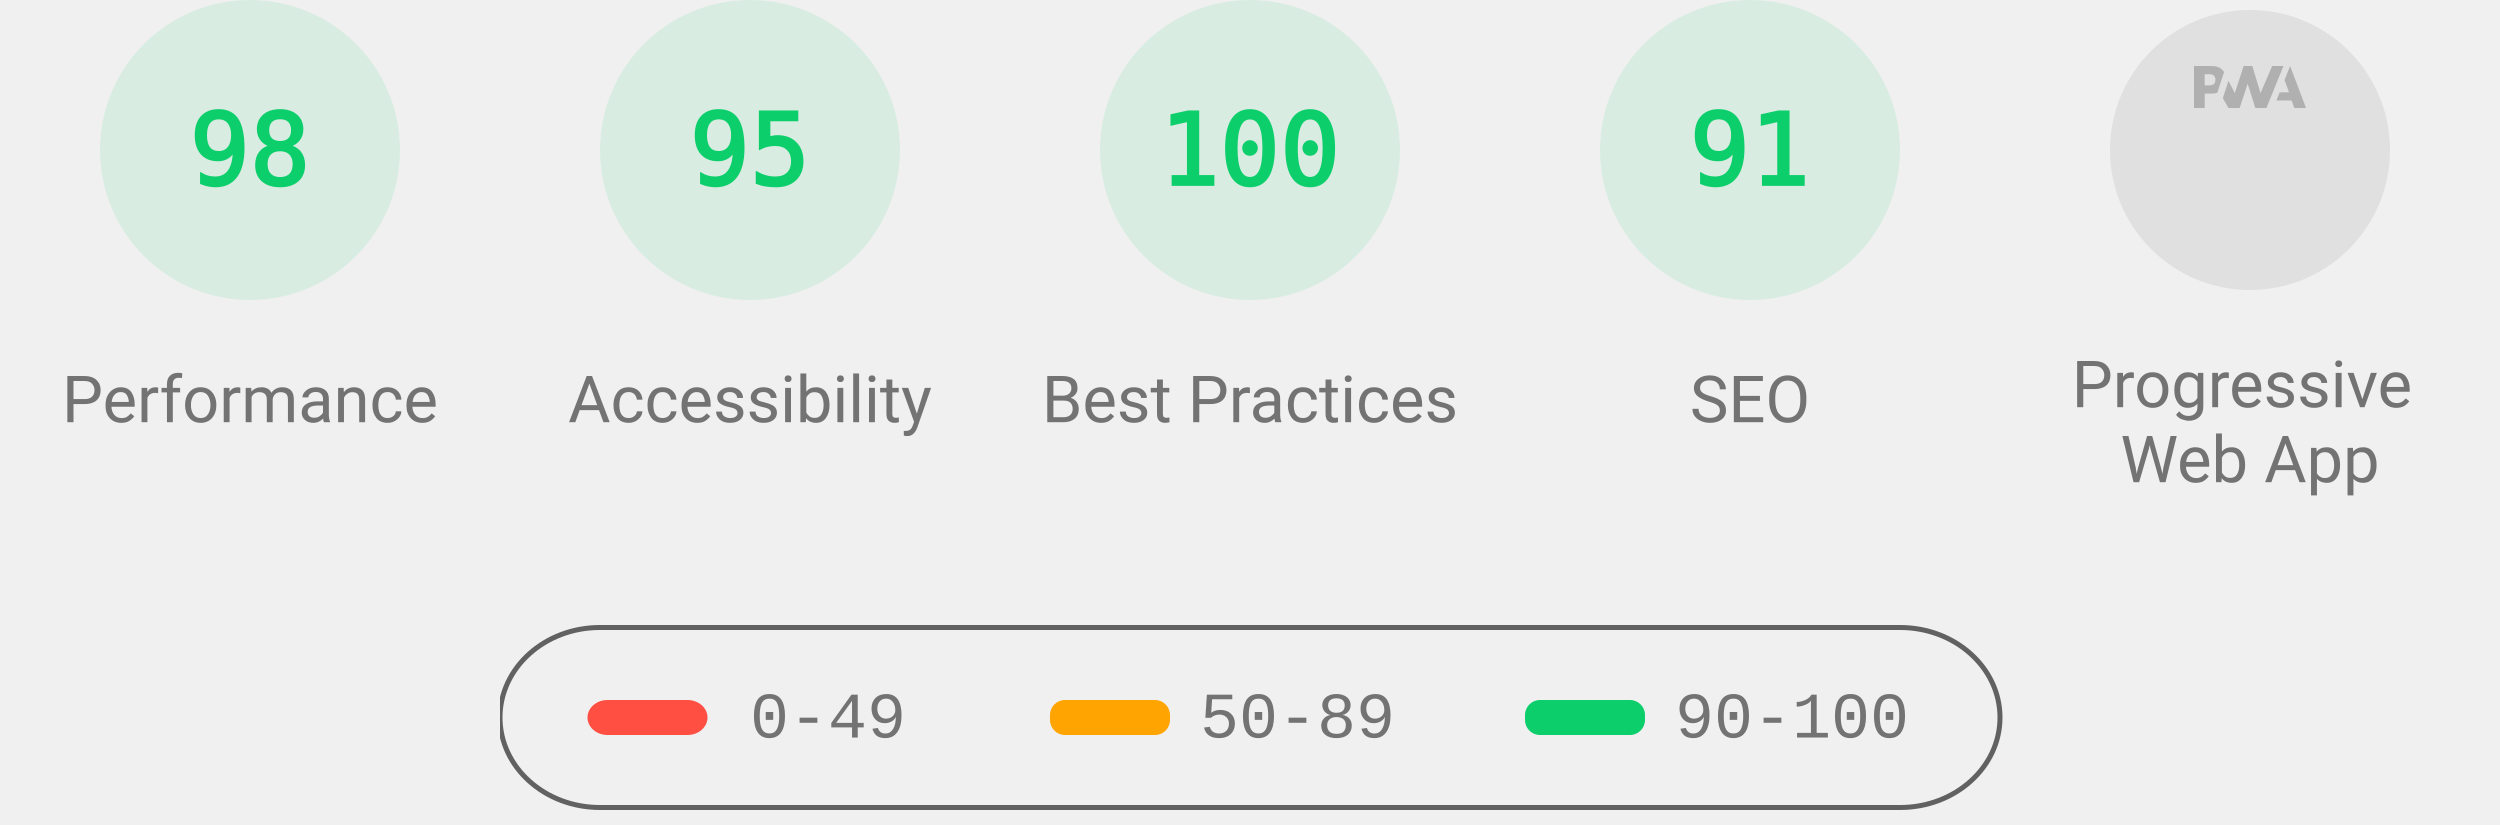
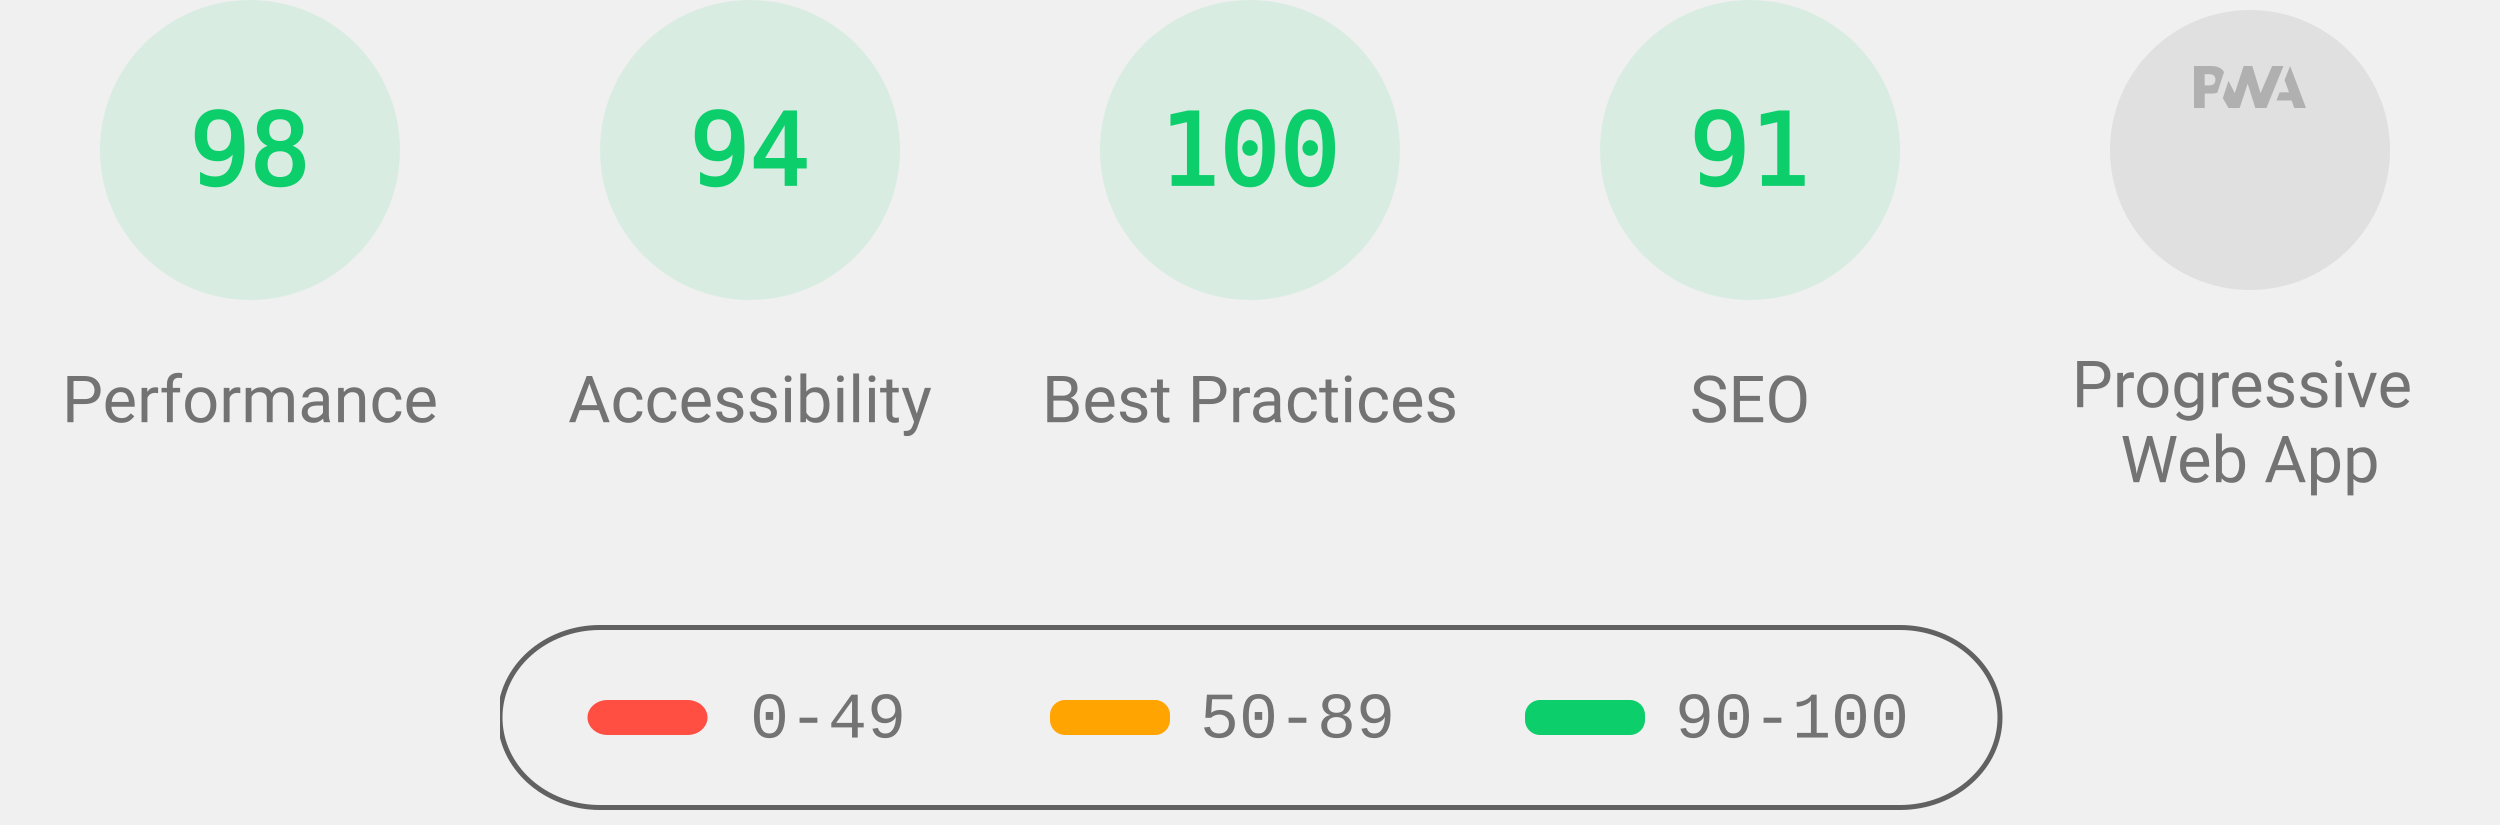
<svg xmlns="http://www.w3.org/2000/svg" class="theme--agnostic" fill="none" width="1000" height="330">
  <style>
			.gauge-base {
				opacity: 0.1
			}

			.gauge-arc {
				fill: none;
				animation-delay: 250ms;
				stroke-linecap: round;
				transform: rotate(-90deg);
				transform-origin: 100px 60px;
				animation: load-gauge 1s ease forwards
			}

			.guage-text {
				font-size: 40px;
				font-family: monospace;
				text-align: center
			}

			.guage-red {
				color: #ff4e42;
				fill: #ff4e42;
				stroke: #ff4e42
			}
			.guage-orange {
				color: #ffa400;
				fill: #ffa400;
				stroke: #ffa400
			}
			.guage-green {
				color: #0cce6b;
				fill: #0cce6b;
				stroke: #0cce6b
			}
			.theme--agnostic .guage-undefined {
				color: #5c5c5c;
				fill: #5c5c5c;
				stroke: #5c5c5c
			}
			.theme--light .guage-undefined {
				color: #1e1e1e;
				fill: #1e1e1e;
				stroke: #1e1e1e
			}
			.theme--dark .guage-undefined {
				color: #f5f5f5;
				fill: #f5f5f5;
				stroke: #f5f5f5
			}

			.guage-title {
				stroke: none;
				font-size: 26px;
				line-height: 26px;
				font-family: Roboto, Halvetica, Arial, sans-serif
			}
			.metric.guage-title {
				font-family: 'Courier New', Courier, monospace
			}
			.theme--agnostic .guage-title {
				color: #737373;
				fill: #737373
			}
			.theme--light .guage-title {
				color: #212121;
				fill: #212121
			}
			.theme--dark .guage-title {
				color: #f5f5f5;
				fill: #f5f5f5
			}

			@keyframes load-gauge {
				from {
					stroke-dasharray: 0 352.858
				}
			}
			.lh-gauge--pwa__disc {
				fill: #e0e0e0
			}
			.lh-gauge--pwa__logo {
				position: relative;
				fill: #b0b0b0
			}
			.lh-gauge--pwa__invisible {
				display: none
			}
			.lh-gauge--pwa__visible {
				display: inline
			}
			.guage-invisible {
				display: none
			}
			.lh-gauge--pwa__logo--primary-color {
				fill: #304ffe
			}
			.theme--agnostic .lh-gauge--pwa__logo--secondary-color {
				fill: #787878
			}
			.theme--light .lh-gauge--pwa__logo--secondary-color {
				fill: #3d3d3d
			}
			.theme--dark .lh-gauge--pwa__logo--secondary-color {
				fill: #d8b6b6
			}
			.theme--light #svg_2 {
				stroke: #00000022
			}
			.theme--agnostic #svg_2 {
				stroke: #616161
			}
			.theme--light #svg_2 {
				stroke: #00000022
			}
			.theme--dark #svg_2 {
				stroke: #f5f5f566
			}
		</style>
  <svg class="guage-div guage-perf guage-green" viewBox="0 0 200 200" width="200" height="200" x="0" y="0">
    <circle class="gauge-base" r="56" cx="100" cy="60" stroke-width="8" />
    <circle class="gauge-arc guage-arc-1" r="56" cx="100" cy="60" stroke-width="8" style="stroke-dasharray: 344.821, 351.858;" />
    <text class="guage-text" x="100px" y="60px" alignment-baseline="central" dominant-baseline="central" text-anchor="middle">98</text>
    <text class="guage-title" x="100px" y="160px" alignment-baseline="central" dominant-baseline="central" text-anchor="middle">Performance</text>
  </svg>,<svg class="guage-div guage-perf guage-green" viewBox="0 0 200 200" width="200" height="200" x="200" y="0">
    <circle class="gauge-base" r="56" cx="100" cy="60" stroke-width="8" />
-     <circle class="gauge-arc guage-arc-1" r="56" cx="100" cy="60" stroke-width="8" style="stroke-dasharray: 334.265, 351.858;" />
-     <text class="guage-text" x="100px" y="60px" alignment-baseline="central" dominant-baseline="central" text-anchor="middle">95</text>
+     <circle class="gauge-arc guage-arc-1" r="56" cx="100" cy="60" stroke-width="8" style="stroke-dasharray: 330.747, 351.858;" />
+     <text class="guage-text" x="100px" y="60px" alignment-baseline="central" dominant-baseline="central" text-anchor="middle">94</text>
    <text class="guage-title" x="100px" y="160px" alignment-baseline="central" dominant-baseline="central" text-anchor="middle">Accessibility</text>
  </svg>,<svg class="guage-div guage-perf guage-green" viewBox="0 0 200 200" width="200" height="200" x="400" y="0">
    <circle class="gauge-base" r="56" cx="100" cy="60" stroke-width="8" />
    <circle class="gauge-arc guage-arc-1" r="56" cx="100" cy="60" stroke-width="8" style="stroke-dasharray: 351.858, 351.858;" />
    <text class="guage-text" x="100px" y="60px" alignment-baseline="central" dominant-baseline="central" text-anchor="middle">100</text>
    <text class="guage-title" x="100px" y="160px" alignment-baseline="central" dominant-baseline="central" text-anchor="middle">Best Practices</text>
  </svg>,<svg class="guage-div guage-perf guage-green" viewBox="0 0 200 200" width="200" height="200" x="600" y="0">
    <circle class="gauge-base" r="56" cx="100" cy="60" stroke-width="8" />
    <circle class="gauge-arc guage-arc-1" r="56" cx="100" cy="60" stroke-width="8" style="stroke-dasharray: 320.191, 351.858;" />
    <text class="guage-text" x="100px" y="60px" alignment-baseline="central" dominant-baseline="central" text-anchor="middle">91</text>
    <text class="guage-title" x="100px" y="160px" alignment-baseline="central" dominant-baseline="central" text-anchor="middle">SEO</text>
  </svg>,<svg class="guage-div guage-pwa" viewBox="0 0 200 200" width="200" height="200" x="800" y="0">
    <svg viewBox="0 0 60 60" width="112" height="112" x="44" y="4">
      <defs>
        <linearGradient id="lh-gauge--pwa__check-circle__gradient-0" x1="50%" y1="0%" x2="50%" y2="100%">
          <stop stop-color="#00C852" offset="0%" />
          <stop stop-color="#009688" offset="100%" />
        </linearGradient>
        <linearGradient id="lh-gauge--pwa__installable__shadow-gradient-0" x1="76.056%" x2="24.111%" y1="82.995%" y2="24.735%">
          <stop stop-color="#A5D6A7" offset="0%" />
          <stop stop-color="#80CBC4" offset="100%" />
        </linearGradient>
        <linearGradient id="lh-gauge--pwa__fast-reliable__shadow-gradient-0" x1="76.056%" y1="82.995%" x2="25.678%" y2="26.493%">
          <stop stop-color="#64B5F6" offset="0%" />
          <stop stop-color="#2979FF" offset="100%" />
        </linearGradient>
        <g id="lh-gauge--pwa__fast-reliable-badge-0">
          <circle fill="#FFFFFF" cx="10" cy="10" r="10" />
          <path fill="#304FFE" d="M10 3.58l5.25 2.34v3.5c0 3.23-2.24 6.26-5.25 7-3.01-.74-5.25-3.77-5.25-7v-3.5L10 3.58zm-.47 10.74l2.76-4.83.03-.07c.04-.08 0-.24-.22-.24h-1.64l.47-3.26h-.47l-2.7 4.77c-.02.01.05-.1-.04.05-.09.16-.1.31.18.31h1.63l-.47 3.27h.47z" />
        </g>
        <g id="lh-gauge--pwa__installable-badge-0">
          <circle fill="#FFFFFF" cx="10" cy="10" r="10" />
          <path fill="#009688" d="M10 4.167A5.835 5.835 0 0 0 4.167 10 5.835 5.835 0 0 0 10 15.833 5.835 5.835 0 0 0 15.833 10 5.835 5.835 0 0 0 10 4.167zm2.917 6.416h-2.334v2.334H9.417v-2.334H7.083V9.417h2.334V7.083h1.166v2.334h2.334v1.166z" />
        </g>
      </defs>
      <g stroke="none" fill-rule="nonzero">
        <circle class="lh-gauge--pwa__disc" cx="30" cy="30" r="30" />
        <g class="lh-gauge--pwa__logo">
          <path d="M35.66 19.39l.7-1.75h2L37.4 15 38.6 12l3.4 9h-2.51l-.58-1.61z" />
          <path d="M33.52 21l3.65-9h-2.42l-2.5 5.82L30.5 12h-1.86l-1.9 5.82-1.35-2.65-1.21 3.72L25.4 21h2.38l1.72-5.2 1.64 5.2z" />
          <path fill-rule="nonzero" d="M20.3 17.91h1.48c.45 0 .85-.05 1.2-.15l.39-1.18 1.07-3.3a2.64 2.64 0 0 0-.28-.37c-.55-.6-1.36-.91-2.42-.91H18v9h2.3V17.9zm1.96-3.84c.22.22.33.5.33.87 0 .36-.1.65-.29.87-.2.23-.59.35-1.15.35h-.86v-2.41h.87c.52 0 .89.1 1.1.32z" />
        </g>
        <rect class="lh-gauge--pwa__component lh-gauge--pwa__na-line lh-gauge--pwa__invisible" fill="#FFFFFF" x="20" y="32" width="20" height="4" rx="2" />
        <g class="lh-gauge--pwa__component lh-gauge--pwa__fast-reliable-badge lh-gauge--pwa__invisible" transform="translate(20, 29)">
          <path fill="url(#lh-gauge--pwa__fast-reliable__shadow-gradient-0)" d="M33.63 19.49A30 30 0 0 1 16.2 30.36L3 17.14 17.14 3l16.49 16.49z" />
          <use href="#lh-gauge--pwa__fast-reliable-badge-0" />
        </g>
        <g class="lh-gauge--pwa__component lh-gauge--pwa__installable-badge lh-gauge--pwa__invisible" transform="translate(20, 29)">
          <path fill="url(#lh-gauge--pwa__installable__shadow-gradient-0)" d="M33.629 19.487c-4.272 5.453-10.391 9.39-17.415 10.869L3 17.142 17.142 3 33.63 19.487z" />
          <use href="#lh-gauge--pwa__installable-badge-0" />
        </g>
        <g class="lh-gauge--pwa__component lh-gauge--pwa__fast-reliable-installable-badges lh-gauge--pwa__invisible">
          <g transform="translate(8, 29)">
            <path fill="url(#lh-gauge--pwa__fast-reliable__shadow-gradient-0)" d="M16.321 30.463L3 17.143 17.142 3l22.365 22.365A29.864 29.864 0 0 1 22 31c-1.942 0-3.84-.184-5.679-.537z" />
            <use href="#lh-gauge--pwa__fast-reliable-badge-0" />
          </g>
          <g transform="translate(32, 29)">
            <path fill="url(#lh-gauge--pwa__installable__shadow-gradient-0)" d="M25.982 11.84a30.107 30.107 0 0 1-13.08 15.203L3 17.143 17.142 3l8.84 8.84z" />
            <use href="#lh-gauge--pwa__installable-badge-0" />
          </g>
        </g>
        <g class="lh-gauge--pwa__component lh-gauge--pwa__check-circle lh-gauge--pwa__invisible" transform="translate(18, 28)">
          <circle fill="#FFFFFF" cx="12" cy="12" r="12" />
          <path fill="url(#lh-gauge--pwa__check-circle__gradient-0)" d="M12 2a10 10 0 1 0 0 20 10 10 0 0 0 0-20zm-2 15l-5-5 1.41-1.41L10 14.17l7.59-7.59L19 8l-9 9z" />
        </g>
      </g>
    </svg>
    <text class="guage-title" y="160px" alignment-baseline="central" dominant-baseline="central" text-anchor="middle">
      <tspan x="100px" dy="-6px">Progressive</tspan>
      <tspan x="100px" dy="30px">Web App</tspan>
    </text>
  </svg>
  <svg width="604" height="76" x="200" y="250">
    <g>
      <rect fill="none" id="canvas_background" height="80" width="604" y="-1" x="-1" />
      <g display="none" overflow="visible" y="0" x="0" height="100%" width="100%" id="canvasGrid">
        <rect fill="url(#gridpattern)" stroke-width="0" y="0" x="0" height="100%" width="100%" />
      </g>
    </g>
    <g>
      <rect fill-opacity="0" stroke-width="2" rx="40" id="svg_2" height="72" width="600" y="1" x="0" fill="#000000" />
      <rect stroke="#000" rx="8" id="svg_3" height="14" width="48" y="30" x="35" stroke-opacity="null" stroke-width="0" fill="#ff4e42" />
      <rect stroke="#000" rx="6" id="svg_4" height="14" width="48" y="30" x="220" stroke-opacity="null" stroke-width="0" fill="#ffa400" />
      <rect stroke="#000" rx="6" id="svg_5" height="14" width="48" y="30" x="410" stroke-opacity="null" stroke-width="0" fill="#0cce6b" />
      <text class="metric guage-title" xml:space="preserve" text-anchor="start" font-size="26" id="svg_6" y="45" x="100" stroke-opacity="null" stroke-width="0" stroke="#000">0-49</text>
      <text class="metric guage-title" xml:space="preserve" text-anchor="start" font-size="26" id="svg_7" y="45" x="280" stroke-opacity="null" stroke-width="0" stroke="#000">50-89</text>
      <text class="metric guage-title" xml:space="preserve" text-anchor="start" font-size="26" id="svg_8" y="45" x="470" stroke-opacity="null" stroke-width="0" stroke="#000">90-100</text>
    </g>
  </svg>
</svg>
